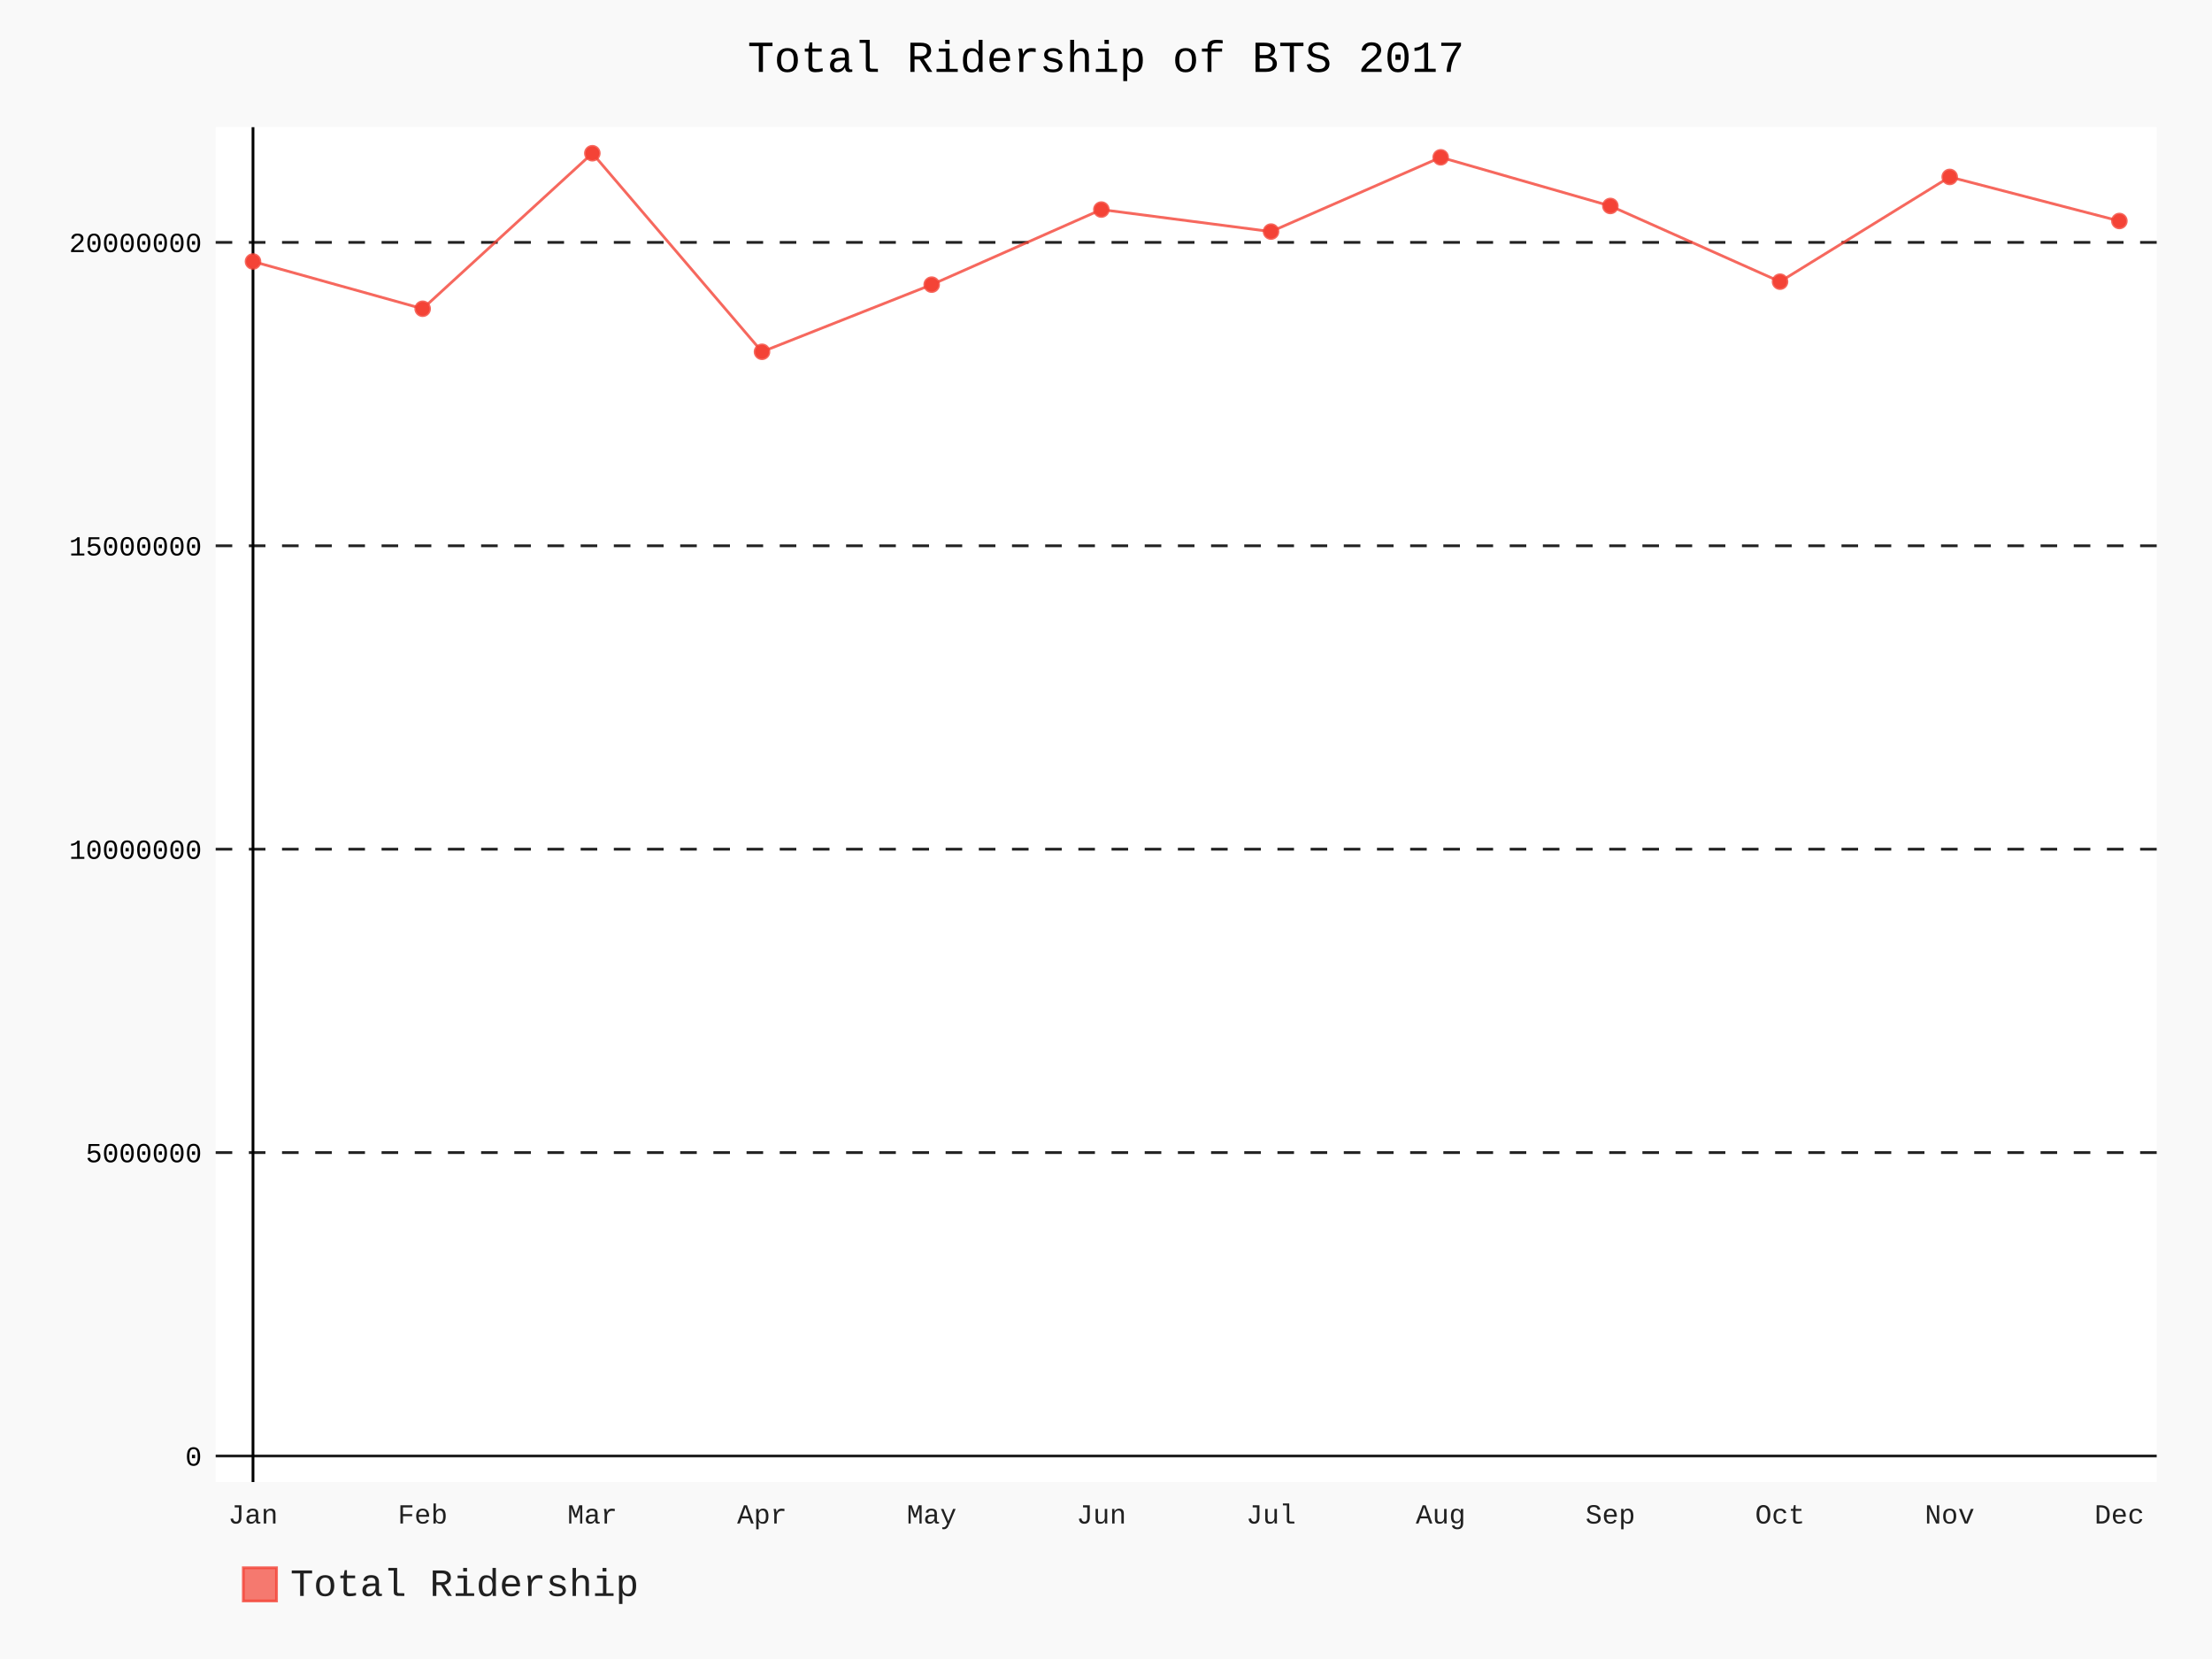
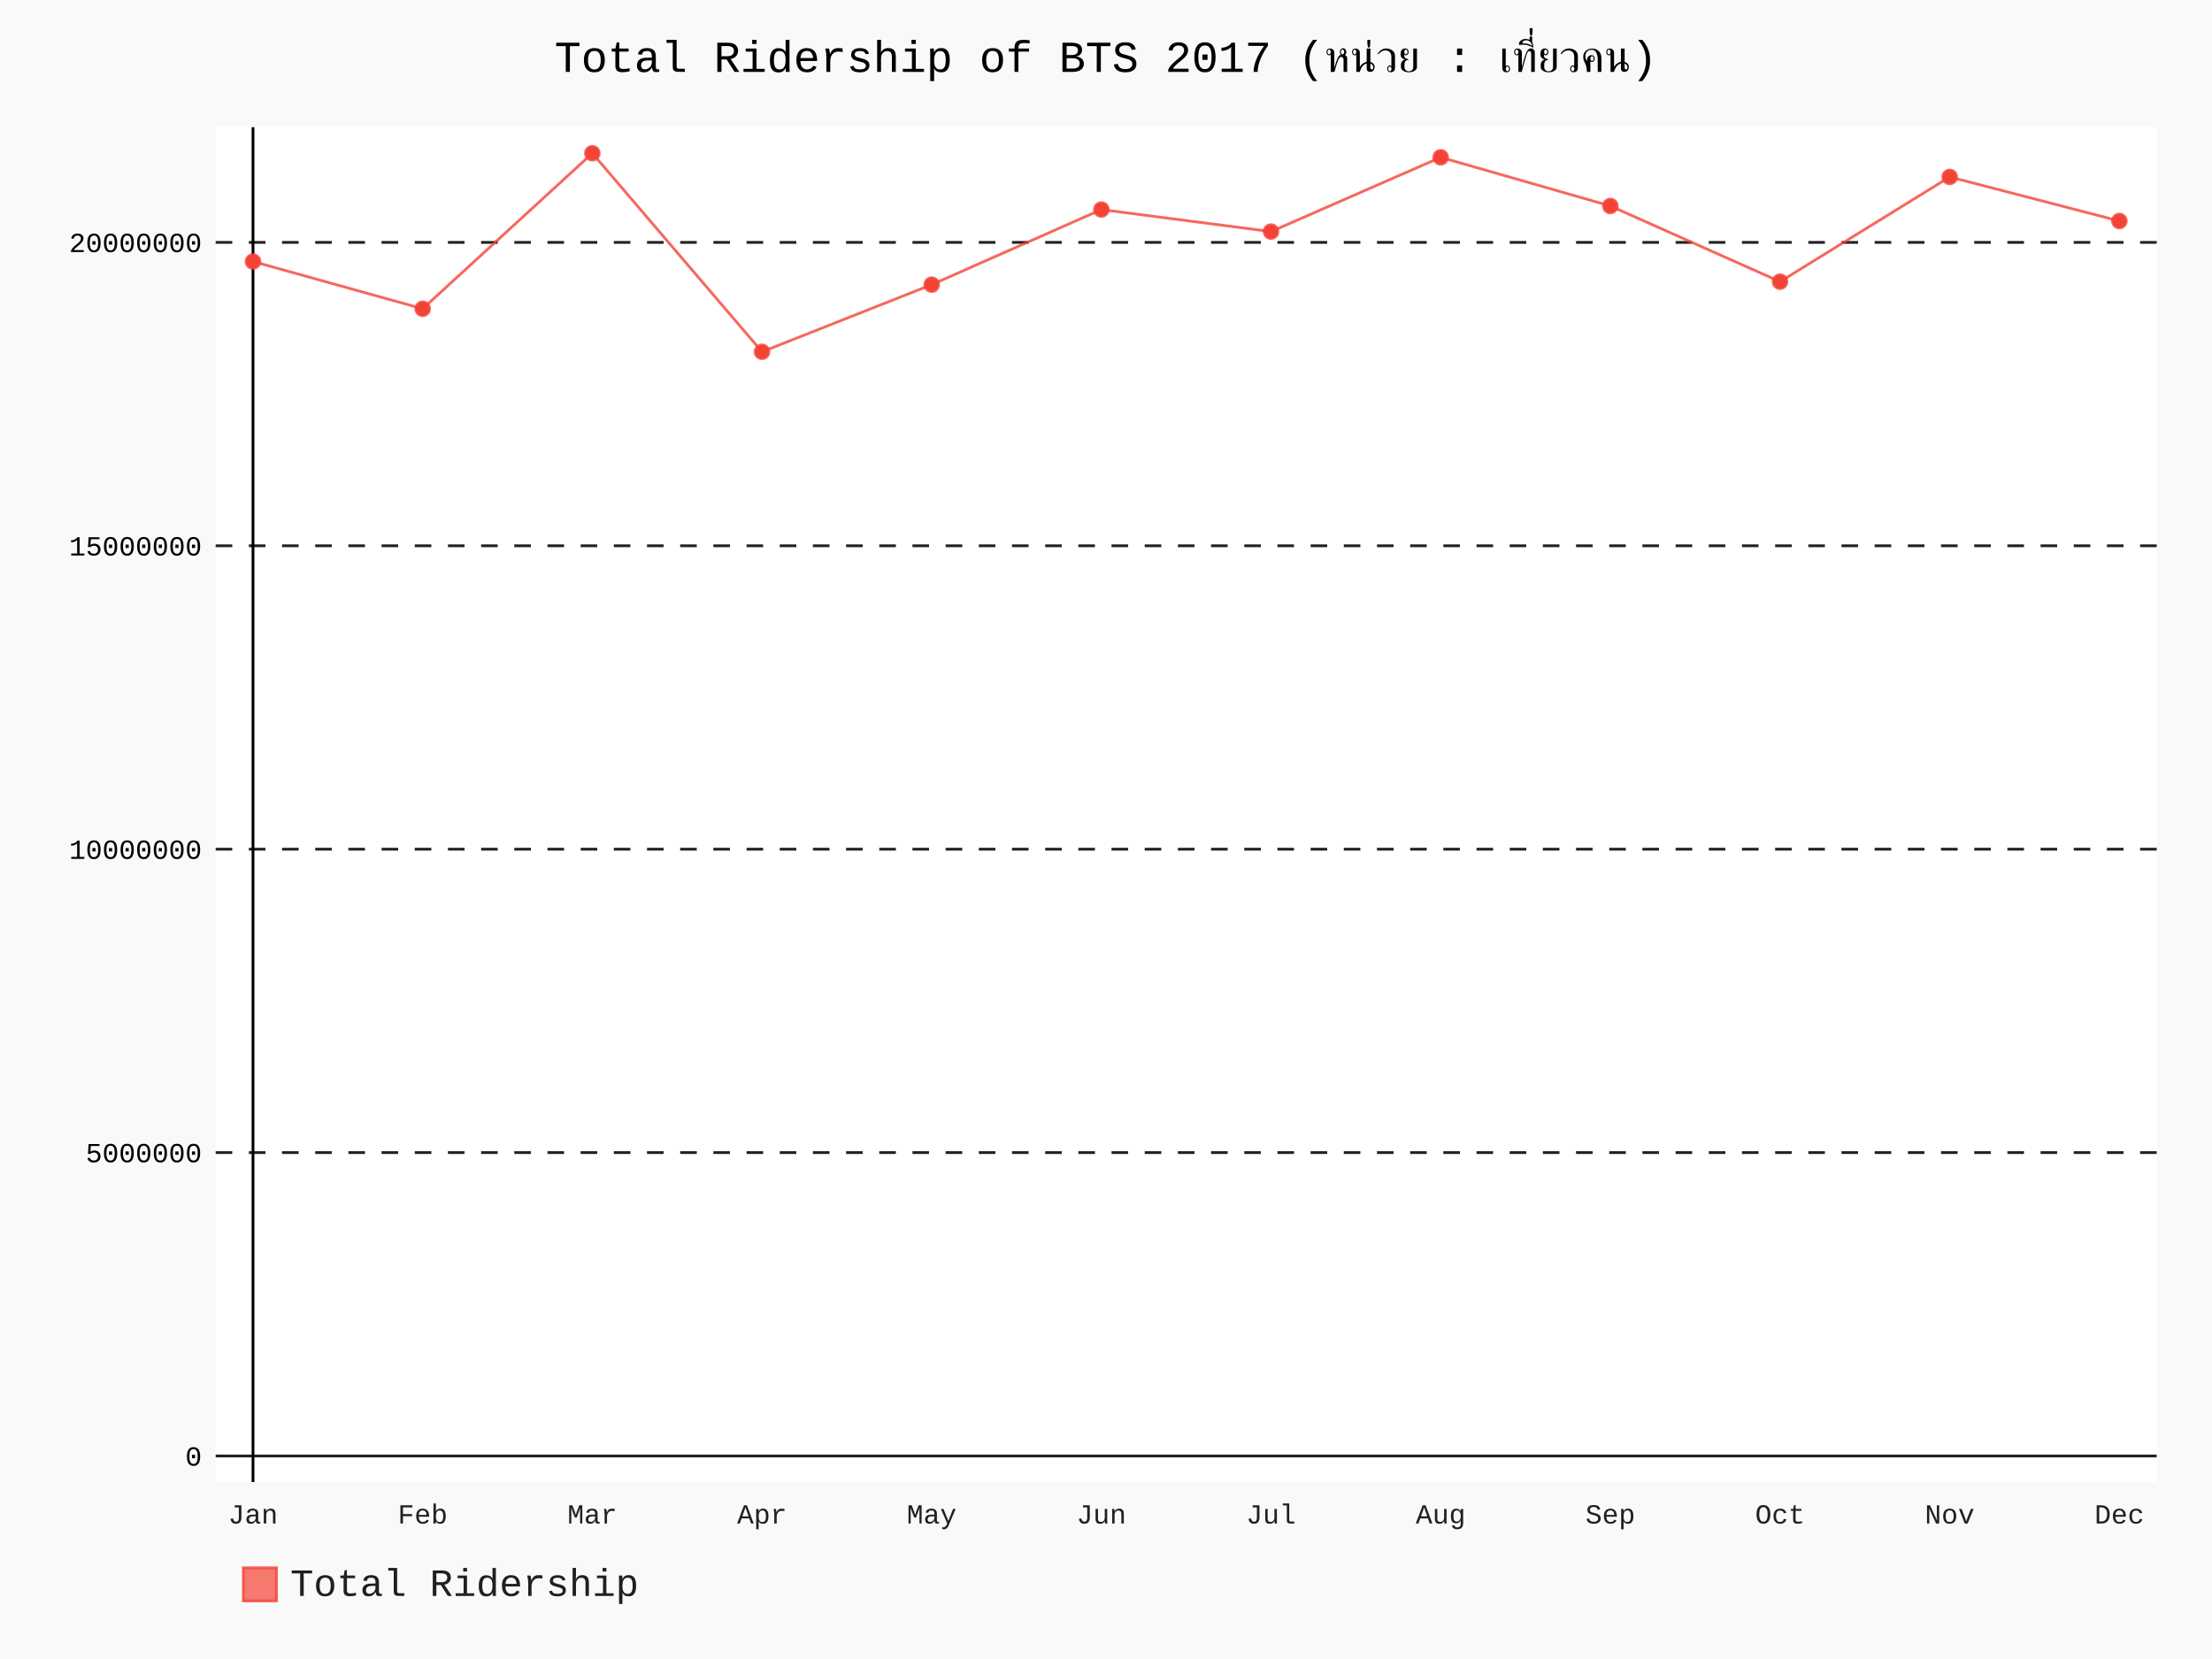
- <svg xmlns="http://www.w3.org/2000/svg" class="pygal-chart" id="chart-cadbf7a1-a46c-4838-bb44-a065e58d406d" viewBox="0 0 800 600">
+ <svg xmlns="http://www.w3.org/2000/svg" class="pygal-chart" id="chart-ec618d4e-66ff-4027-9a21-02cbb7a52569" viewBox="0 0 800 600">
  <defs>
-     <style type="text/css">#chart-cadbf7a1-a46c-4838-bb44-a065e58d406d{-webkit-user-select:none;-webkit-font-smoothing:antialiased;font-family:Consolas,"Liberation Mono",Menlo,Courier,monospace}#chart-cadbf7a1-a46c-4838-bb44-a065e58d406d .title{font-family:Consolas,"Liberation Mono",Menlo,Courier,monospace;font-size:16px}#chart-cadbf7a1-a46c-4838-bb44-a065e58d406d .legends .legend text{font-family:Consolas,"Liberation Mono",Menlo,Courier,monospace;font-size:14px}#chart-cadbf7a1-a46c-4838-bb44-a065e58d406d .axis text{font-family:Consolas,"Liberation Mono",Menlo,Courier,monospace;font-size:10px}#chart-cadbf7a1-a46c-4838-bb44-a065e58d406d .axis text.major{font-family:Consolas,"Liberation Mono",Menlo,Courier,monospace;font-size:10px}#chart-cadbf7a1-a46c-4838-bb44-a065e58d406d .text-overlay text.value{font-family:Consolas,"Liberation Mono",Menlo,Courier,monospace;font-size:16px}#chart-cadbf7a1-a46c-4838-bb44-a065e58d406d .text-overlay text.label{font-family:Consolas,"Liberation Mono",Menlo,Courier,monospace;font-size:10px}#chart-cadbf7a1-a46c-4838-bb44-a065e58d406d .tooltip{font-family:Consolas,"Liberation Mono",Menlo,Courier,monospace;font-size:14px}#chart-cadbf7a1-a46c-4838-bb44-a065e58d406d text.no_data{font-family:Consolas,"Liberation Mono",Menlo,Courier,monospace;font-size:64px}
- #chart-cadbf7a1-a46c-4838-bb44-a065e58d406d{background-color:rgba(249,249,249,1)}#chart-cadbf7a1-a46c-4838-bb44-a065e58d406d path,#chart-cadbf7a1-a46c-4838-bb44-a065e58d406d line,#chart-cadbf7a1-a46c-4838-bb44-a065e58d406d rect,#chart-cadbf7a1-a46c-4838-bb44-a065e58d406d circle{-webkit-transition:150ms;-moz-transition:150ms;transition:150ms}#chart-cadbf7a1-a46c-4838-bb44-a065e58d406d .graph &gt; .background{fill:rgba(249,249,249,1)}#chart-cadbf7a1-a46c-4838-bb44-a065e58d406d .plot &gt; .background{fill:rgba(255,255,255,1)}#chart-cadbf7a1-a46c-4838-bb44-a065e58d406d .graph{fill:rgba(0,0,0,.87)}#chart-cadbf7a1-a46c-4838-bb44-a065e58d406d text.no_data{fill:rgba(0,0,0,1)}#chart-cadbf7a1-a46c-4838-bb44-a065e58d406d .title{fill:rgba(0,0,0,1)}#chart-cadbf7a1-a46c-4838-bb44-a065e58d406d .legends .legend text{fill:rgba(0,0,0,.87)}#chart-cadbf7a1-a46c-4838-bb44-a065e58d406d .legends .legend:hover text{fill:rgba(0,0,0,1)}#chart-cadbf7a1-a46c-4838-bb44-a065e58d406d .axis .line{stroke:rgba(0,0,0,1)}#chart-cadbf7a1-a46c-4838-bb44-a065e58d406d .axis .guide.line{stroke:rgba(0,0,0,.54)}#chart-cadbf7a1-a46c-4838-bb44-a065e58d406d .axis .major.line{stroke:rgba(0,0,0,.87)}#chart-cadbf7a1-a46c-4838-bb44-a065e58d406d .axis text.major{fill:rgba(0,0,0,1)}#chart-cadbf7a1-a46c-4838-bb44-a065e58d406d .axis.y .guides:hover .guide.line,#chart-cadbf7a1-a46c-4838-bb44-a065e58d406d .line-graph .axis.x .guides:hover .guide.line,#chart-cadbf7a1-a46c-4838-bb44-a065e58d406d .stackedline-graph .axis.x .guides:hover .guide.line,#chart-cadbf7a1-a46c-4838-bb44-a065e58d406d .xy-graph .axis.x .guides:hover .guide.line{stroke:rgba(0,0,0,1)}#chart-cadbf7a1-a46c-4838-bb44-a065e58d406d .axis .guides:hover text{fill:rgba(0,0,0,1)}#chart-cadbf7a1-a46c-4838-bb44-a065e58d406d .reactive{fill-opacity:.7;stroke-opacity:.8}#chart-cadbf7a1-a46c-4838-bb44-a065e58d406d .ci{stroke:rgba(0,0,0,.87)}#chart-cadbf7a1-a46c-4838-bb44-a065e58d406d .reactive.active,#chart-cadbf7a1-a46c-4838-bb44-a065e58d406d .active .reactive{fill-opacity:.8;stroke-opacity:.9;stroke-width:4}#chart-cadbf7a1-a46c-4838-bb44-a065e58d406d .ci .reactive.active{stroke-width:1.5}#chart-cadbf7a1-a46c-4838-bb44-a065e58d406d .series text{fill:rgba(0,0,0,1)}#chart-cadbf7a1-a46c-4838-bb44-a065e58d406d .tooltip rect{fill:rgba(255,255,255,1);stroke:rgba(0,0,0,1);-webkit-transition:opacity 150ms;-moz-transition:opacity 150ms;transition:opacity 150ms}#chart-cadbf7a1-a46c-4838-bb44-a065e58d406d .tooltip .label{fill:rgba(0,0,0,.87)}#chart-cadbf7a1-a46c-4838-bb44-a065e58d406d .tooltip .label{fill:rgba(0,0,0,.87)}#chart-cadbf7a1-a46c-4838-bb44-a065e58d406d .tooltip .legend{font-size:.8em;fill:rgba(0,0,0,.54)}#chart-cadbf7a1-a46c-4838-bb44-a065e58d406d .tooltip .x_label{font-size:.6em;fill:rgba(0,0,0,1)}#chart-cadbf7a1-a46c-4838-bb44-a065e58d406d .tooltip .xlink{font-size:.5em;text-decoration:underline}#chart-cadbf7a1-a46c-4838-bb44-a065e58d406d .tooltip .value{font-size:1.5em}#chart-cadbf7a1-a46c-4838-bb44-a065e58d406d .bound{font-size:.5em}#chart-cadbf7a1-a46c-4838-bb44-a065e58d406d .max-value{font-size:.75em;fill:rgba(0,0,0,.54)}#chart-cadbf7a1-a46c-4838-bb44-a065e58d406d .map-element{fill:rgba(255,255,255,1);stroke:rgba(0,0,0,.54) !important}#chart-cadbf7a1-a46c-4838-bb44-a065e58d406d .map-element .reactive{fill-opacity:inherit;stroke-opacity:inherit}#chart-cadbf7a1-a46c-4838-bb44-a065e58d406d .color-0,#chart-cadbf7a1-a46c-4838-bb44-a065e58d406d .color-0 a:visited{stroke:#F44336;fill:#F44336}#chart-cadbf7a1-a46c-4838-bb44-a065e58d406d .text-overlay .color-0 text{fill:black}
- #chart-cadbf7a1-a46c-4838-bb44-a065e58d406d text.no_data{text-anchor:middle}#chart-cadbf7a1-a46c-4838-bb44-a065e58d406d .guide.line{fill:none}#chart-cadbf7a1-a46c-4838-bb44-a065e58d406d .centered{text-anchor:middle}#chart-cadbf7a1-a46c-4838-bb44-a065e58d406d .title{text-anchor:middle}#chart-cadbf7a1-a46c-4838-bb44-a065e58d406d .legends .legend text{fill-opacity:1}#chart-cadbf7a1-a46c-4838-bb44-a065e58d406d .axis.x text{text-anchor:middle}#chart-cadbf7a1-a46c-4838-bb44-a065e58d406d .axis.x:not(.web) text[transform]{text-anchor:start}#chart-cadbf7a1-a46c-4838-bb44-a065e58d406d .axis.x:not(.web) text[transform].backwards{text-anchor:end}#chart-cadbf7a1-a46c-4838-bb44-a065e58d406d .axis.y text{text-anchor:end}#chart-cadbf7a1-a46c-4838-bb44-a065e58d406d .axis.y text[transform].backwards{text-anchor:start}#chart-cadbf7a1-a46c-4838-bb44-a065e58d406d .axis.y2 text{text-anchor:start}#chart-cadbf7a1-a46c-4838-bb44-a065e58d406d .axis.y2 text[transform].backwards{text-anchor:end}#chart-cadbf7a1-a46c-4838-bb44-a065e58d406d .axis .guide.line{stroke-dasharray:4,4}#chart-cadbf7a1-a46c-4838-bb44-a065e58d406d .axis .major.guide.line{stroke-dasharray:6,6}#chart-cadbf7a1-a46c-4838-bb44-a065e58d406d .horizontal .axis.y .guide.line,#chart-cadbf7a1-a46c-4838-bb44-a065e58d406d .horizontal .axis.y2 .guide.line,#chart-cadbf7a1-a46c-4838-bb44-a065e58d406d .vertical .axis.x .guide.line{opacity:0}#chart-cadbf7a1-a46c-4838-bb44-a065e58d406d .horizontal .axis.always_show .guide.line,#chart-cadbf7a1-a46c-4838-bb44-a065e58d406d .vertical .axis.always_show .guide.line{opacity:1 !important}#chart-cadbf7a1-a46c-4838-bb44-a065e58d406d .axis.y .guides:hover .guide.line,#chart-cadbf7a1-a46c-4838-bb44-a065e58d406d .axis.y2 .guides:hover .guide.line,#chart-cadbf7a1-a46c-4838-bb44-a065e58d406d .axis.x .guides:hover .guide.line{opacity:1}#chart-cadbf7a1-a46c-4838-bb44-a065e58d406d .axis .guides:hover text{opacity:1}#chart-cadbf7a1-a46c-4838-bb44-a065e58d406d .nofill{fill:none}#chart-cadbf7a1-a46c-4838-bb44-a065e58d406d .subtle-fill{fill-opacity:.2}#chart-cadbf7a1-a46c-4838-bb44-a065e58d406d .dot{stroke-width:1px;fill-opacity:1}#chart-cadbf7a1-a46c-4838-bb44-a065e58d406d .dot.active{stroke-width:5px}#chart-cadbf7a1-a46c-4838-bb44-a065e58d406d .dot.negative{fill:transparent}#chart-cadbf7a1-a46c-4838-bb44-a065e58d406d text,#chart-cadbf7a1-a46c-4838-bb44-a065e58d406d tspan{stroke:none !important}#chart-cadbf7a1-a46c-4838-bb44-a065e58d406d .series text.active{opacity:1}#chart-cadbf7a1-a46c-4838-bb44-a065e58d406d .tooltip rect{fill-opacity:.95;stroke-width:.5}#chart-cadbf7a1-a46c-4838-bb44-a065e58d406d .tooltip text{fill-opacity:1}#chart-cadbf7a1-a46c-4838-bb44-a065e58d406d .showable{visibility:hidden}#chart-cadbf7a1-a46c-4838-bb44-a065e58d406d .showable.shown{visibility:visible}#chart-cadbf7a1-a46c-4838-bb44-a065e58d406d .gauge-background{fill:rgba(229,229,229,1);stroke:none}#chart-cadbf7a1-a46c-4838-bb44-a065e58d406d .bg-lines{stroke:rgba(249,249,249,1);stroke-width:2px}</style>
+     <style type="text/css">#chart-ec618d4e-66ff-4027-9a21-02cbb7a52569{-webkit-user-select:none;-webkit-font-smoothing:antialiased;font-family:Consolas,"Liberation Mono",Menlo,Courier,monospace}#chart-ec618d4e-66ff-4027-9a21-02cbb7a52569 .title{font-family:Consolas,"Liberation Mono",Menlo,Courier,monospace;font-size:16px}#chart-ec618d4e-66ff-4027-9a21-02cbb7a52569 .legends .legend text{font-family:Consolas,"Liberation Mono",Menlo,Courier,monospace;font-size:14px}#chart-ec618d4e-66ff-4027-9a21-02cbb7a52569 .axis text{font-family:Consolas,"Liberation Mono",Menlo,Courier,monospace;font-size:10px}#chart-ec618d4e-66ff-4027-9a21-02cbb7a52569 .axis text.major{font-family:Consolas,"Liberation Mono",Menlo,Courier,monospace;font-size:10px}#chart-ec618d4e-66ff-4027-9a21-02cbb7a52569 .text-overlay text.value{font-family:Consolas,"Liberation Mono",Menlo,Courier,monospace;font-size:16px}#chart-ec618d4e-66ff-4027-9a21-02cbb7a52569 .text-overlay text.label{font-family:Consolas,"Liberation Mono",Menlo,Courier,monospace;font-size:10px}#chart-ec618d4e-66ff-4027-9a21-02cbb7a52569 .tooltip{font-family:Consolas,"Liberation Mono",Menlo,Courier,monospace;font-size:14px}#chart-ec618d4e-66ff-4027-9a21-02cbb7a52569 text.no_data{font-family:Consolas,"Liberation Mono",Menlo,Courier,monospace;font-size:64px}
+ #chart-ec618d4e-66ff-4027-9a21-02cbb7a52569{background-color:rgba(249,249,249,1)}#chart-ec618d4e-66ff-4027-9a21-02cbb7a52569 path,#chart-ec618d4e-66ff-4027-9a21-02cbb7a52569 line,#chart-ec618d4e-66ff-4027-9a21-02cbb7a52569 rect,#chart-ec618d4e-66ff-4027-9a21-02cbb7a52569 circle{-webkit-transition:150ms;-moz-transition:150ms;transition:150ms}#chart-ec618d4e-66ff-4027-9a21-02cbb7a52569 .graph &gt; .background{fill:rgba(249,249,249,1)}#chart-ec618d4e-66ff-4027-9a21-02cbb7a52569 .plot &gt; .background{fill:rgba(255,255,255,1)}#chart-ec618d4e-66ff-4027-9a21-02cbb7a52569 .graph{fill:rgba(0,0,0,.87)}#chart-ec618d4e-66ff-4027-9a21-02cbb7a52569 text.no_data{fill:rgba(0,0,0,1)}#chart-ec618d4e-66ff-4027-9a21-02cbb7a52569 .title{fill:rgba(0,0,0,1)}#chart-ec618d4e-66ff-4027-9a21-02cbb7a52569 .legends .legend text{fill:rgba(0,0,0,.87)}#chart-ec618d4e-66ff-4027-9a21-02cbb7a52569 .legends .legend:hover text{fill:rgba(0,0,0,1)}#chart-ec618d4e-66ff-4027-9a21-02cbb7a52569 .axis .line{stroke:rgba(0,0,0,1)}#chart-ec618d4e-66ff-4027-9a21-02cbb7a52569 .axis .guide.line{stroke:rgba(0,0,0,.54)}#chart-ec618d4e-66ff-4027-9a21-02cbb7a52569 .axis .major.line{stroke:rgba(0,0,0,.87)}#chart-ec618d4e-66ff-4027-9a21-02cbb7a52569 .axis text.major{fill:rgba(0,0,0,1)}#chart-ec618d4e-66ff-4027-9a21-02cbb7a52569 .axis.y .guides:hover .guide.line,#chart-ec618d4e-66ff-4027-9a21-02cbb7a52569 .line-graph .axis.x .guides:hover .guide.line,#chart-ec618d4e-66ff-4027-9a21-02cbb7a52569 .stackedline-graph .axis.x .guides:hover .guide.line,#chart-ec618d4e-66ff-4027-9a21-02cbb7a52569 .xy-graph .axis.x .guides:hover .guide.line{stroke:rgba(0,0,0,1)}#chart-ec618d4e-66ff-4027-9a21-02cbb7a52569 .axis .guides:hover text{fill:rgba(0,0,0,1)}#chart-ec618d4e-66ff-4027-9a21-02cbb7a52569 .reactive{fill-opacity:.7;stroke-opacity:.8}#chart-ec618d4e-66ff-4027-9a21-02cbb7a52569 .ci{stroke:rgba(0,0,0,.87)}#chart-ec618d4e-66ff-4027-9a21-02cbb7a52569 .reactive.active,#chart-ec618d4e-66ff-4027-9a21-02cbb7a52569 .active .reactive{fill-opacity:.8;stroke-opacity:.9;stroke-width:4}#chart-ec618d4e-66ff-4027-9a21-02cbb7a52569 .ci .reactive.active{stroke-width:1.5}#chart-ec618d4e-66ff-4027-9a21-02cbb7a52569 .series text{fill:rgba(0,0,0,1)}#chart-ec618d4e-66ff-4027-9a21-02cbb7a52569 .tooltip rect{fill:rgba(255,255,255,1);stroke:rgba(0,0,0,1);-webkit-transition:opacity 150ms;-moz-transition:opacity 150ms;transition:opacity 150ms}#chart-ec618d4e-66ff-4027-9a21-02cbb7a52569 .tooltip .label{fill:rgba(0,0,0,.87)}#chart-ec618d4e-66ff-4027-9a21-02cbb7a52569 .tooltip .label{fill:rgba(0,0,0,.87)}#chart-ec618d4e-66ff-4027-9a21-02cbb7a52569 .tooltip .legend{font-size:.8em;fill:rgba(0,0,0,.54)}#chart-ec618d4e-66ff-4027-9a21-02cbb7a52569 .tooltip .x_label{font-size:.6em;fill:rgba(0,0,0,1)}#chart-ec618d4e-66ff-4027-9a21-02cbb7a52569 .tooltip .xlink{font-size:.5em;text-decoration:underline}#chart-ec618d4e-66ff-4027-9a21-02cbb7a52569 .tooltip .value{font-size:1.5em}#chart-ec618d4e-66ff-4027-9a21-02cbb7a52569 .bound{font-size:.5em}#chart-ec618d4e-66ff-4027-9a21-02cbb7a52569 .max-value{font-size:.75em;fill:rgba(0,0,0,.54)}#chart-ec618d4e-66ff-4027-9a21-02cbb7a52569 .map-element{fill:rgba(255,255,255,1);stroke:rgba(0,0,0,.54) !important}#chart-ec618d4e-66ff-4027-9a21-02cbb7a52569 .map-element .reactive{fill-opacity:inherit;stroke-opacity:inherit}#chart-ec618d4e-66ff-4027-9a21-02cbb7a52569 .color-0,#chart-ec618d4e-66ff-4027-9a21-02cbb7a52569 .color-0 a:visited{stroke:#F44336;fill:#F44336}#chart-ec618d4e-66ff-4027-9a21-02cbb7a52569 .text-overlay .color-0 text{fill:black}
+ #chart-ec618d4e-66ff-4027-9a21-02cbb7a52569 text.no_data{text-anchor:middle}#chart-ec618d4e-66ff-4027-9a21-02cbb7a52569 .guide.line{fill:none}#chart-ec618d4e-66ff-4027-9a21-02cbb7a52569 .centered{text-anchor:middle}#chart-ec618d4e-66ff-4027-9a21-02cbb7a52569 .title{text-anchor:middle}#chart-ec618d4e-66ff-4027-9a21-02cbb7a52569 .legends .legend text{fill-opacity:1}#chart-ec618d4e-66ff-4027-9a21-02cbb7a52569 .axis.x text{text-anchor:middle}#chart-ec618d4e-66ff-4027-9a21-02cbb7a52569 .axis.x:not(.web) text[transform]{text-anchor:start}#chart-ec618d4e-66ff-4027-9a21-02cbb7a52569 .axis.x:not(.web) text[transform].backwards{text-anchor:end}#chart-ec618d4e-66ff-4027-9a21-02cbb7a52569 .axis.y text{text-anchor:end}#chart-ec618d4e-66ff-4027-9a21-02cbb7a52569 .axis.y text[transform].backwards{text-anchor:start}#chart-ec618d4e-66ff-4027-9a21-02cbb7a52569 .axis.y2 text{text-anchor:start}#chart-ec618d4e-66ff-4027-9a21-02cbb7a52569 .axis.y2 text[transform].backwards{text-anchor:end}#chart-ec618d4e-66ff-4027-9a21-02cbb7a52569 .axis .guide.line{stroke-dasharray:4,4}#chart-ec618d4e-66ff-4027-9a21-02cbb7a52569 .axis .major.guide.line{stroke-dasharray:6,6}#chart-ec618d4e-66ff-4027-9a21-02cbb7a52569 .horizontal .axis.y .guide.line,#chart-ec618d4e-66ff-4027-9a21-02cbb7a52569 .horizontal .axis.y2 .guide.line,#chart-ec618d4e-66ff-4027-9a21-02cbb7a52569 .vertical .axis.x .guide.line{opacity:0}#chart-ec618d4e-66ff-4027-9a21-02cbb7a52569 .horizontal .axis.always_show .guide.line,#chart-ec618d4e-66ff-4027-9a21-02cbb7a52569 .vertical .axis.always_show .guide.line{opacity:1 !important}#chart-ec618d4e-66ff-4027-9a21-02cbb7a52569 .axis.y .guides:hover .guide.line,#chart-ec618d4e-66ff-4027-9a21-02cbb7a52569 .axis.y2 .guides:hover .guide.line,#chart-ec618d4e-66ff-4027-9a21-02cbb7a52569 .axis.x .guides:hover .guide.line{opacity:1}#chart-ec618d4e-66ff-4027-9a21-02cbb7a52569 .axis .guides:hover text{opacity:1}#chart-ec618d4e-66ff-4027-9a21-02cbb7a52569 .nofill{fill:none}#chart-ec618d4e-66ff-4027-9a21-02cbb7a52569 .subtle-fill{fill-opacity:.2}#chart-ec618d4e-66ff-4027-9a21-02cbb7a52569 .dot{stroke-width:1px;fill-opacity:1}#chart-ec618d4e-66ff-4027-9a21-02cbb7a52569 .dot.active{stroke-width:5px}#chart-ec618d4e-66ff-4027-9a21-02cbb7a52569 .dot.negative{fill:transparent}#chart-ec618d4e-66ff-4027-9a21-02cbb7a52569 text,#chart-ec618d4e-66ff-4027-9a21-02cbb7a52569 tspan{stroke:none !important}#chart-ec618d4e-66ff-4027-9a21-02cbb7a52569 .series text.active{opacity:1}#chart-ec618d4e-66ff-4027-9a21-02cbb7a52569 .tooltip rect{fill-opacity:.95;stroke-width:.5}#chart-ec618d4e-66ff-4027-9a21-02cbb7a52569 .tooltip text{fill-opacity:1}#chart-ec618d4e-66ff-4027-9a21-02cbb7a52569 .showable{visibility:hidden}#chart-ec618d4e-66ff-4027-9a21-02cbb7a52569 .showable.shown{visibility:visible}#chart-ec618d4e-66ff-4027-9a21-02cbb7a52569 .gauge-background{fill:rgba(229,229,229,1);stroke:none}#chart-ec618d4e-66ff-4027-9a21-02cbb7a52569 .bg-lines{stroke:rgba(249,249,249,1);stroke-width:2px}</style>
  </defs>
  <g class="graph line-graph vertical">
    <rect class="background" height="600" width="800" x="0" y="0" />
    <g class="plot" transform="translate(78, 46)">
      <rect class="background" height="490.0" width="702.0" x="0" y="0" />
      <g class="axis y always_show">
        <g class="guides">
          <path class="axis major line" d="M0 480.577 h702" />
          <text class="major" x="-5" y="484.077">0</text>
        </g>
        <g class="guides">
          <path class="major guide line" d="M0 370.849 h702" />
          <text class="major" x="-5" y="374.349">5000000</text>
        </g>
        <g class="guides">
          <path class="major guide line" d="M0 261.121 h702" />
          <text class="major" x="-5" y="264.621">10000000</text>
        </g>
        <g class="guides">
          <path class="major guide line" d="M0 151.393 h702" />
          <text class="major" x="-5" y="154.893">15000000</text>
        </g>
        <g class="guides">
          <path class="major guide line" d="M0 41.665 h702" />
          <text class="major" x="-5" y="45.165">20000000</text>
        </g>
      </g>
      <g class="axis x">
        <g class="guides">
          <path class="line" d="M13.5 0 v490" />
          <text class="" x="13.5" y="505.0">Jan</text>
        </g>
        <g class="guides">
          <path class="guide line" d="M74.864 0 v490" />
          <text class="" x="74.864" y="505.0">Feb</text>
        </g>
        <g class="guides">
          <path class="guide line" d="M136.227 0 v490" />
          <text class="" x="136.227" y="505.0">Mar</text>
        </g>
        <g class="guides">
          <path class="guide line" d="M197.591 0 v490" />
          <text class="" x="197.591" y="505.0">Apr</text>
        </g>
        <g class="guides">
          <path class="guide line" d="M258.955 0 v490" />
          <text class="" x="258.955" y="505.0">May</text>
        </g>
        <g class="guides">
          <path class="guide line" d="M320.318 0 v490" />
          <text class="" x="320.318" y="505.0">Jun</text>
        </g>
        <g class="guides">
          <path class="guide line" d="M381.682 0 v490" />
          <text class="" x="381.682" y="505.0">Jul</text>
        </g>
        <g class="guides">
          <path class="guide line" d="M443.045 0 v490" />
          <text class="" x="443.045" y="505.0">Aug</text>
        </g>
        <g class="guides">
          <path class="guide line" d="M504.409 0 v490" />
          <text class="" x="504.409" y="505.0">Sep</text>
        </g>
        <g class="guides">
          <path class="guide line" d="M565.773 0 v490" />
          <text class="" x="565.773" y="505.0">Oct</text>
        </g>
        <g class="guides">
          <path class="guide line" d="M627.136 0 v490" />
          <text class="" x="627.136" y="505.0">Nov</text>
        </g>
        <g class="guides">
          <path class="guide line" d="M688.5 0 v490" />
          <text class="" x="688.5" y="505.0">Dec</text>
        </g>
      </g>
      <g class="series serie-0 color-0">
        <path class="line reactive nofill" d="M13.5 48.574 L74.864 65.666 136.227 9.423 197.591 81.23 258.955 56.947 320.318 29.792 381.682 37.758 443.045 10.894 504.409 28.489 565.773 55.872 627.136 17.989 688.5 33.926" />
      </g>
    </g>
    <g class="titles">
-       <text class="title plot_title" x="400.0" y="26">Total Ridership of BTS 2017</text>
+       <text class="title plot_title" x="400.0" y="26">Total Ridership of BTS 2017 (หน่วย : เที่ยวคน)</text>
    </g>
    <g class="plot overlay" transform="translate(78, 46)">
      <g class="series serie-0 color-0">
        <g class="dots">
          <circle class="dot reactive tooltip-trigger" cx="13.5" cy="48.574" r="2.5" />
        </g>
        <g class="dots">
          <circle class="dot reactive tooltip-trigger" cx="74.864" cy="65.666" r="2.5" />
        </g>
        <g class="dots">
          <circle class="dot reactive tooltip-trigger" cx="136.227" cy="9.423" r="2.5" />
        </g>
        <g class="dots">
          <circle class="dot reactive tooltip-trigger" cx="197.591" cy="81.23" r="2.5" />
        </g>
        <g class="dots">
          <circle class="dot reactive tooltip-trigger" cx="258.955" cy="56.947" r="2.5" />
        </g>
        <g class="dots">
          <circle class="dot reactive tooltip-trigger" cx="320.318" cy="29.792" r="2.5" />
        </g>
        <g class="dots">
          <circle class="dot reactive tooltip-trigger" cx="381.682" cy="37.758" r="2.5" />
        </g>
        <g class="dots">
          <circle class="dot reactive tooltip-trigger" cx="443.045" cy="10.894" r="2.5" />
        </g>
        <g class="dots">
          <circle class="dot reactive tooltip-trigger" cx="504.409" cy="28.489" r="2.5" />
        </g>
        <g class="dots">
          <circle class="dot reactive tooltip-trigger" cx="565.773" cy="55.872" r="2.5" />
        </g>
        <g class="dots">
          <circle class="dot reactive tooltip-trigger" cx="627.136" cy="17.989" r="2.5" />
        </g>
        <g class="dots">
          <circle class="dot reactive tooltip-trigger" cx="688.5" cy="33.926" r="2.5" />
        </g>
      </g>
    </g>
    <g class="plot text-overlay" transform="translate(78, 46)">
      <g class="series serie-0 color-0" />
    </g>
    <g class="plot tooltip-overlay" transform="translate(78, 46)">
      <g class="tooltip" style="opacity: 0" transform="translate(0 0)">
        <rect class="tooltip-box" height="0" rx="0" ry="0" width="0" />
        <g class="text" />
      </g>
    </g>
    <g class="legends" transform="translate(88, 566)">
      <g class="legend reactive activate-serie" id="activate-serie-0">
        <rect class="color-0 reactive" height="12" width="12" x="0.0" y="1.0" />
        <text x="17.0" y="11.2">Total Ridership</text>
      </g>
    </g>
  </g>
</svg>
